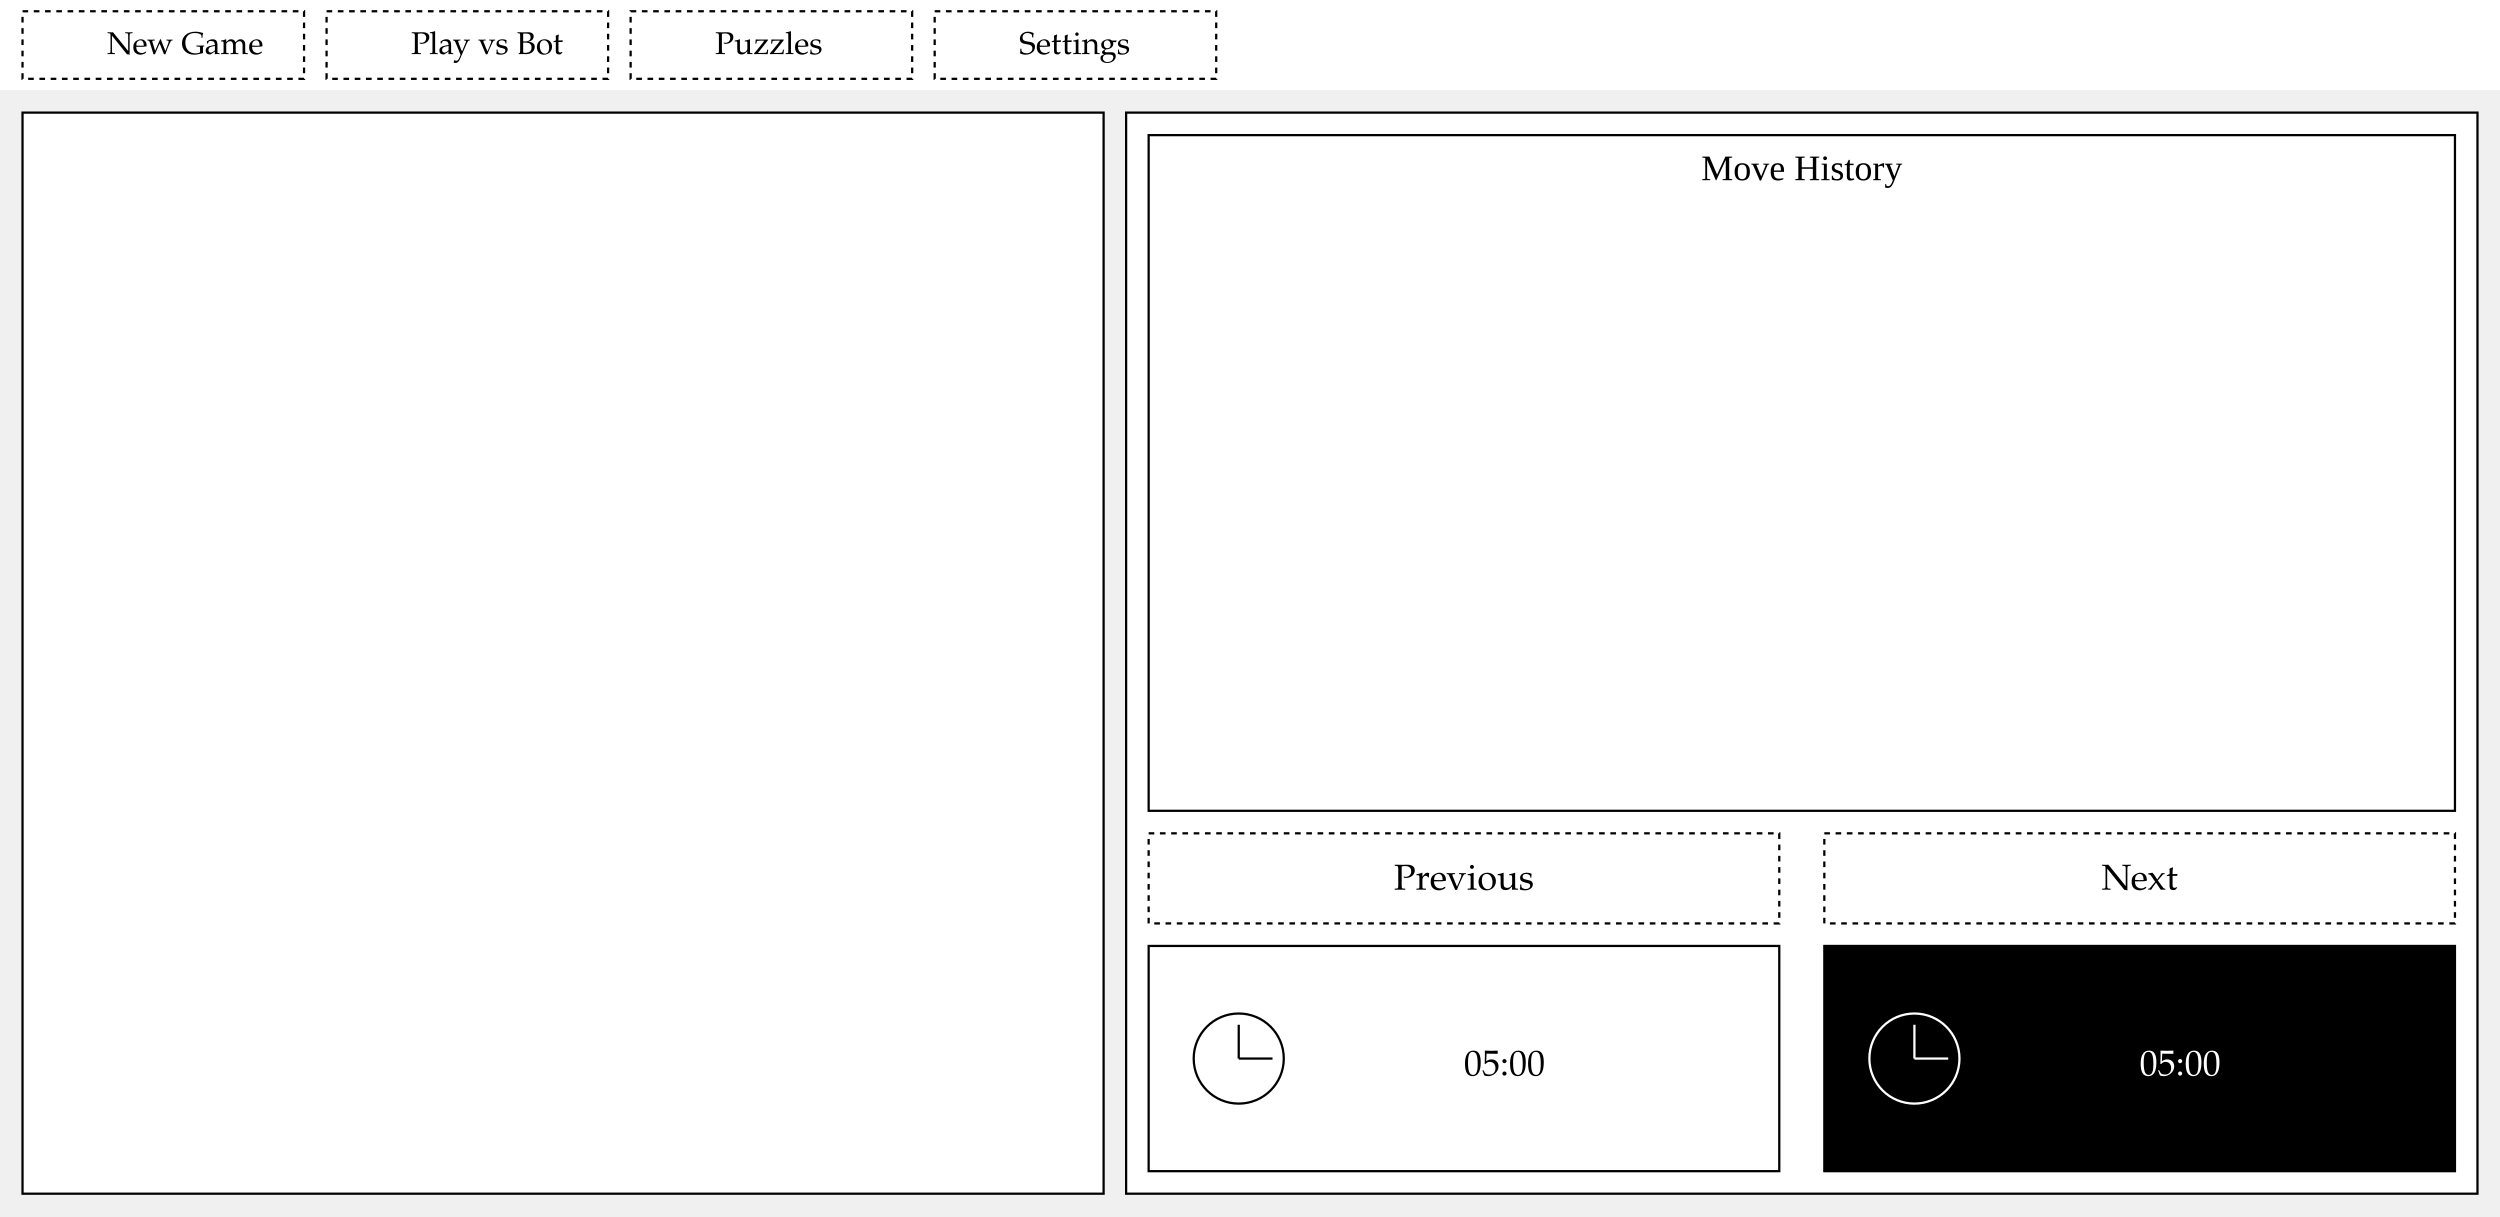
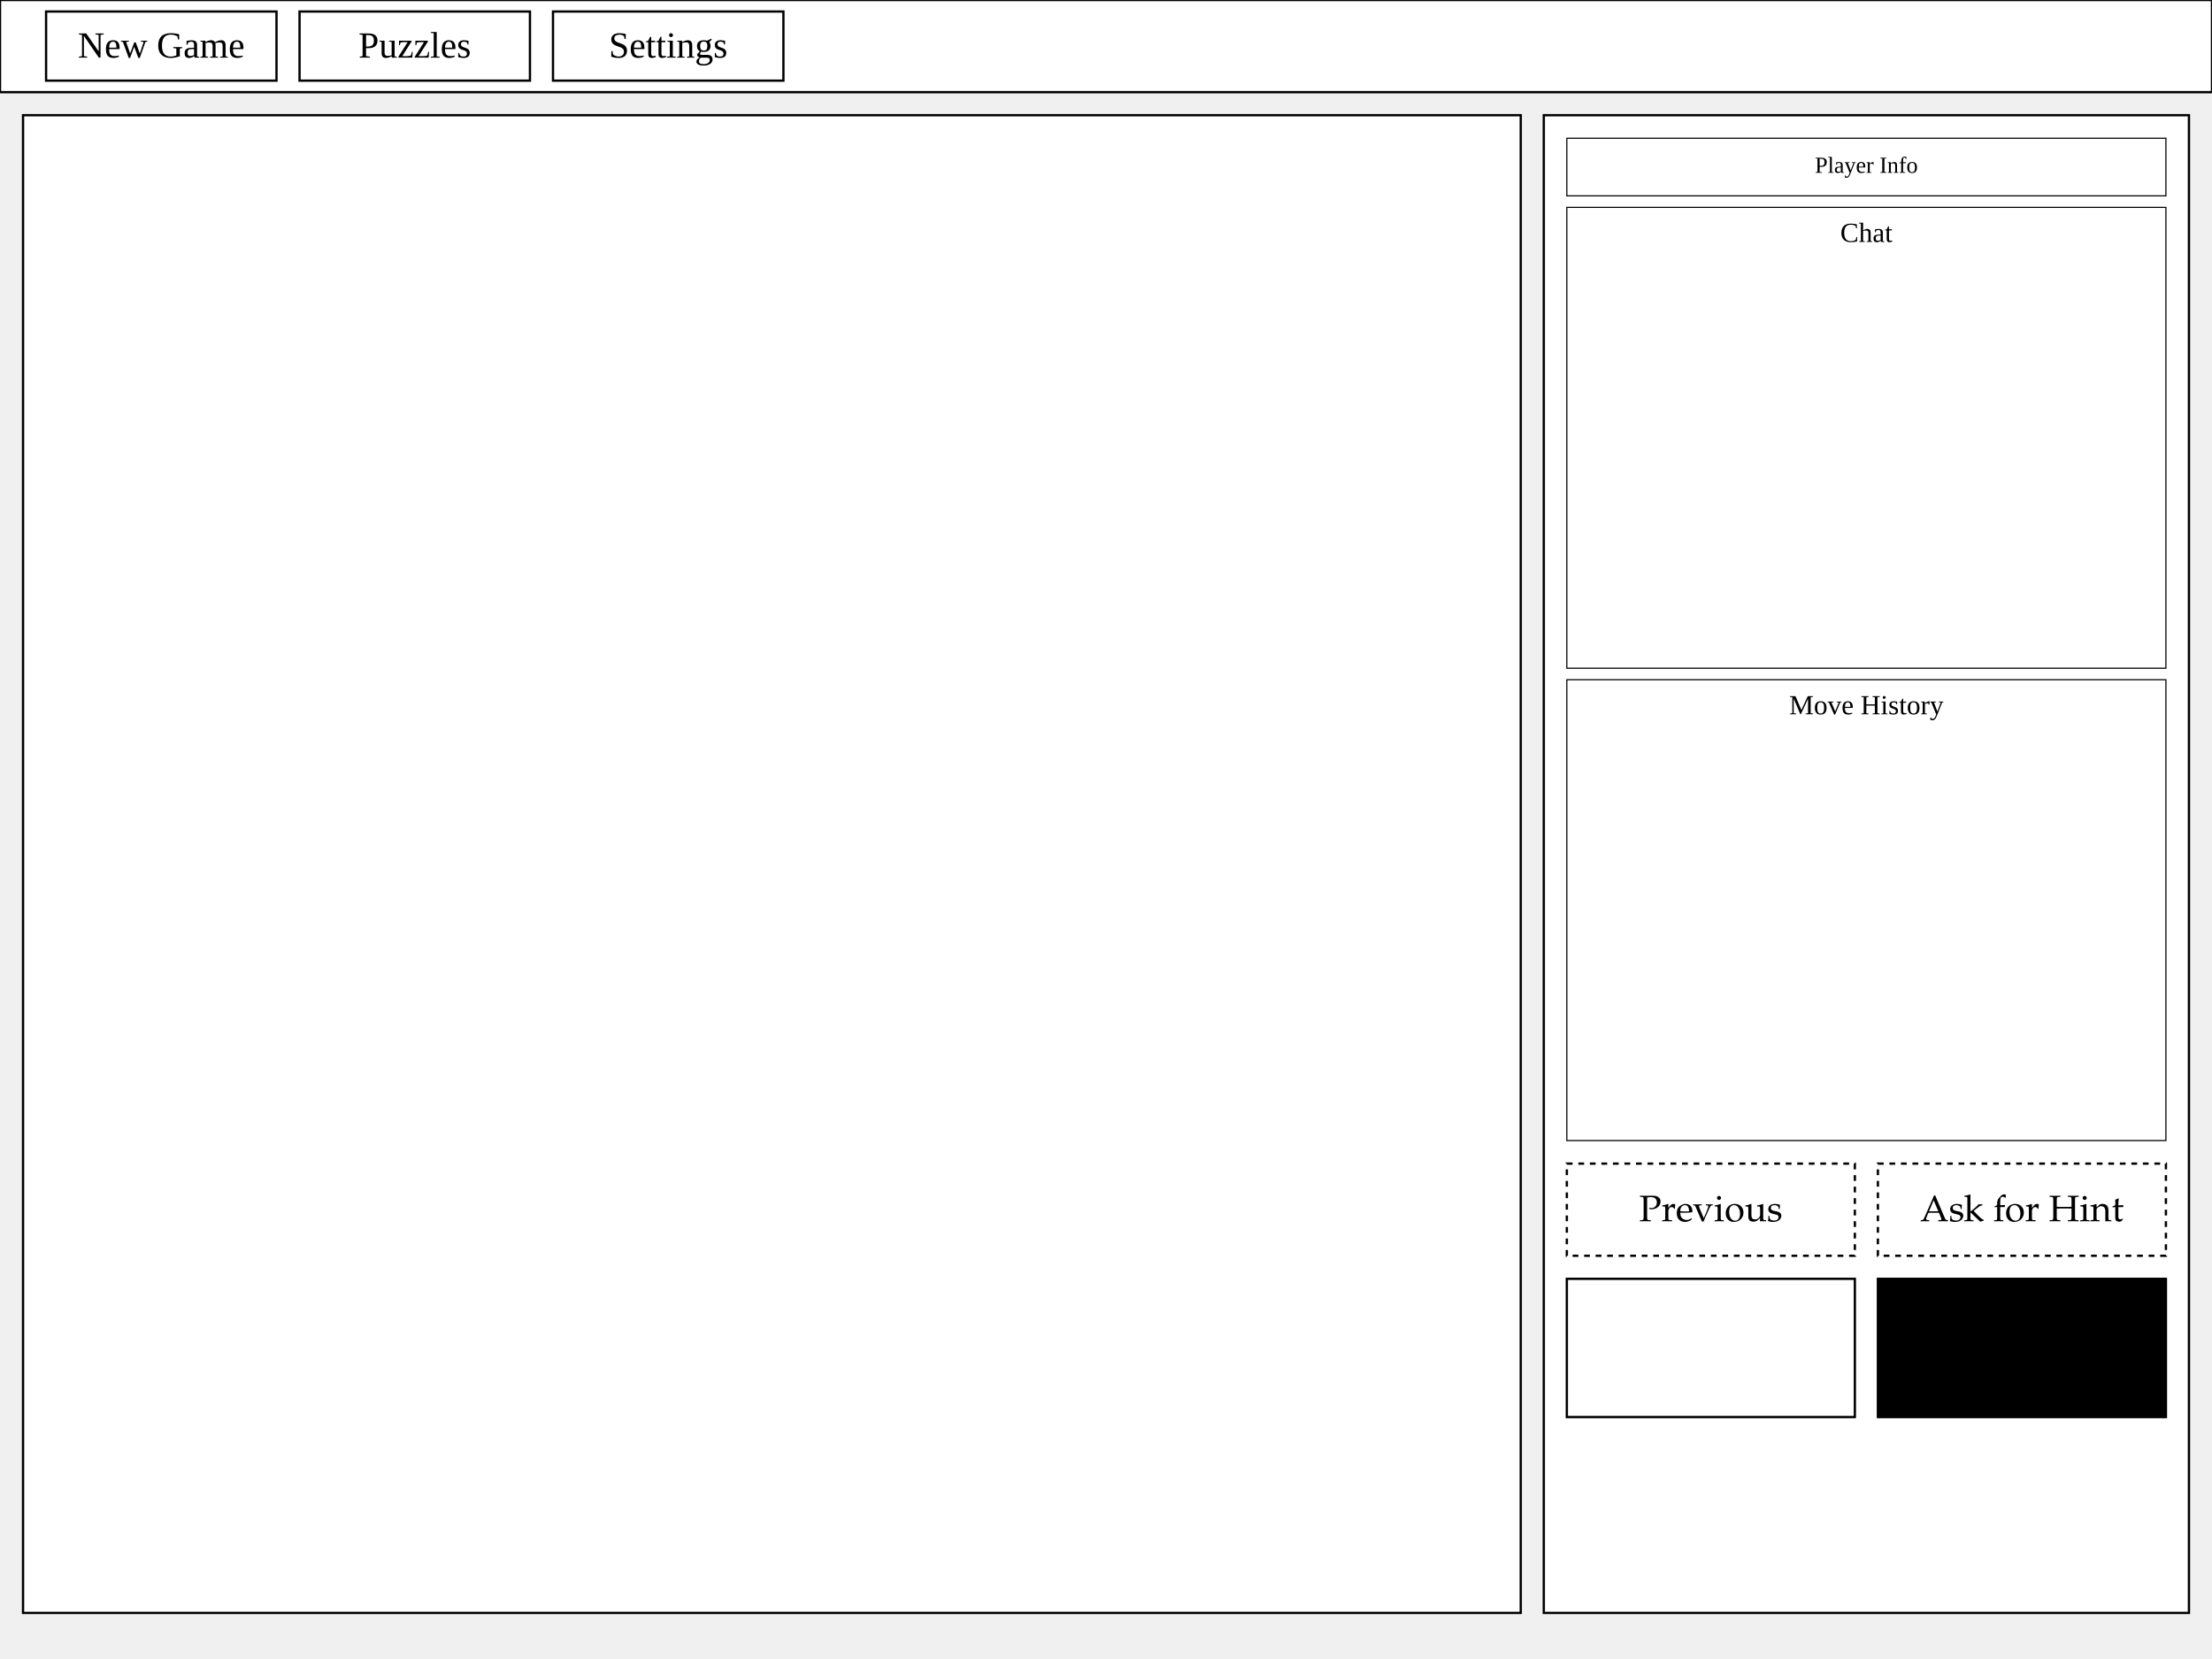
- <svg xmlns="http://www.w3.org/2000/svg" width="2220" height="1080">
-   <rect x="0" y="0" width="2220" height="80" fill="#FFFFFF" />
-   <rect x="20" y="10" width="250" height="60" fill="none" stroke="#000000" stroke-width="2" stroke-dasharray="5,5" />
-   <rect x="290" y="10" width="250" height="60" fill="none" stroke="#000000" stroke-width="2" stroke-dasharray="5,5" />
-   <rect x="560" y="10" width="250" height="60" fill="none" stroke="#000000" stroke-width="2" stroke-dasharray="5,5" />
-   <rect x="830" y="10" width="250" height="60" fill="none" stroke="#000000" stroke-width="2" stroke-dasharray="5,5" />
-   <text x="95" y="48" fill="black" font-size="28" font-family="Palatino">New Game</text>
-   <text x="365" y="48" fill="black" font-size="28" font-family="Palatino">Play vs Bot</text>
-   <text x="635" y="48" fill="black" font-size="28" font-family="Palatino">Puzzles</text>
-   <text x="905" y="48" fill="black" font-size="28" font-family="Palatino">Settings</text>
-   <rect x="20" y="100" width="960" height="960" fill="#FFFFFF" stroke="#000000" stroke-width="2" />
-   <rect x="1000" y="100" width="1200" height="960" fill="#FFFFFF" stroke="#000000" stroke-width="2" />
-   <rect x="1020" y="120" width="1160" height="600" fill="#FFFFFF" stroke="#000000" stroke-width="2" />
-   <text x="1600" y="160" fill="#000000" font-size="32" text-anchor="middle">Move History</text>
-   <rect x="1020" y="740" width="560" height="80" fill="none" stroke="#000000" stroke-width="2" stroke-dasharray="5,5" />
-   <rect x="1620" y="740" width="560" height="80" fill="none" stroke="#000000" stroke-width="2" stroke-dasharray="5,5" />
-   <text x="1300" y="790" fill="black" font-size="32" font-family="Palatino" text-anchor="middle">Previous</text>
-   <text x="1900" y="790" fill="black" font-size="32" font-family="Palatino" text-anchor="middle">Next</text>
-   <g id="white-clock">
-     <rect x="1020" y="840" width="560" height="200" fill="#FFFFFF" stroke="#000000" stroke-width="2" />
-     <circle cx="1100" cy="940" r="40" fill="none" stroke="#000000" stroke-width="2" />
-     <line x1="1100" y1="910" x2="1100" y2="940" stroke="#000000" stroke-width="2" />
-     <line x1="1100" y1="940" x2="1130" y2="940" stroke="#000000" stroke-width="2" />
-     <text x="1300" y="955" fill="black" font-size="32" font-family="Palatino">05:00</text>
-   </g>
-   <g id="black-clock">
-     <rect x="1620" y="840" width="560" height="200" fill="#000000" stroke="#000000" stroke-width="2" />
-     <circle cx="1700" cy="940" r="40" fill="none" stroke="#FFFFFF" stroke-width="2" />
-     <line x1="1700" y1="910" x2="1700" y2="940" stroke="#FFFFFF" stroke-width="2" />
-     <line x1="1700" y1="940" x2="1730" y2="940" stroke="#FFFFFF" stroke-width="2" />
-     <text x="1900" y="955" fill="white" font-size="32" font-family="Palatino">05:00</text>
-   </g>
+ <svg xmlns="http://www.w3.org/2000/svg" width="1920" height="1440">
+   <rect x="0" y="0" width="1920" height="80" fill="#FFFFFF" stroke="#000000" stroke-width="2" />
+   <rect x="40" y="10" width="200" height="60" fill="none" stroke="#000000" stroke-width="2" />
+   <text x="140" y="50" fill="black" font-size="32" text-anchor="middle">New Game</text>
+   <rect x="260" y="10" width="200" height="60" fill="none" stroke="#000000" stroke-width="2" />
+   <text x="360" y="50" fill="black" font-size="32" text-anchor="middle">Puzzles</text>
+   <rect x="480" y="10" width="200" height="60" fill="none" stroke="#000000" stroke-width="2" />
+   <text x="580" y="50" fill="black" font-size="32" text-anchor="middle">Settings</text>
+   <rect x="20" y="100" width="1300" height="1300" fill="#FFFFFF" stroke="#000000" stroke-width="2" />
+   <rect x="1340" y="100" width="560" height="1300" fill="#FFFFFF" stroke="#000000" stroke-width="2" />
+   <rect x="1360" y="120" width="520" height="50" fill="#FFFFFF" stroke="#000000" stroke-width="1" />
+   <text x="1620" y="150" fill="#000000" font-size="20" text-anchor="middle">Player Info</text>
+   <rect x="1360" y="180" width="520" height="400" fill="#FFFFFF" stroke="#000000" stroke-width="1" />
+   <text x="1620" y="210" fill="#000000" font-size="24" text-anchor="middle">Chat</text>
+   <rect x="1360" y="590" width="520" height="400" fill="#FFFFFF" stroke="#000000" stroke-width="1" />
+   <text x="1620" y="620" fill="#000000" font-size="24" text-anchor="middle">Move History</text>
+   <rect x="1360" y="1010" width="250" height="80" fill="none" stroke="#000000" stroke-width="2" stroke-dasharray="5,5" />
+   <rect x="1630" y="1010" width="250" height="80" fill="none" stroke="#000000" stroke-width="2" stroke-dasharray="5,5" />
+   <text x="1485" y="1060" fill="black" font-size="32" font-family="Palatino" text-anchor="middle">Previous</text>
+   <text x="1755" y="1060" fill="black" font-size="32" font-family="Palatino" text-anchor="middle">Ask for Hint</text>
+   <rect x="1360" y="1110" width="250" height="120" fill="#FFFFFF" stroke="#000000" stroke-width="2" />
+   <rect x="1630" y="1110" width="250" height="120" fill="#000000" stroke="#000000" stroke-width="2" />
</svg>
